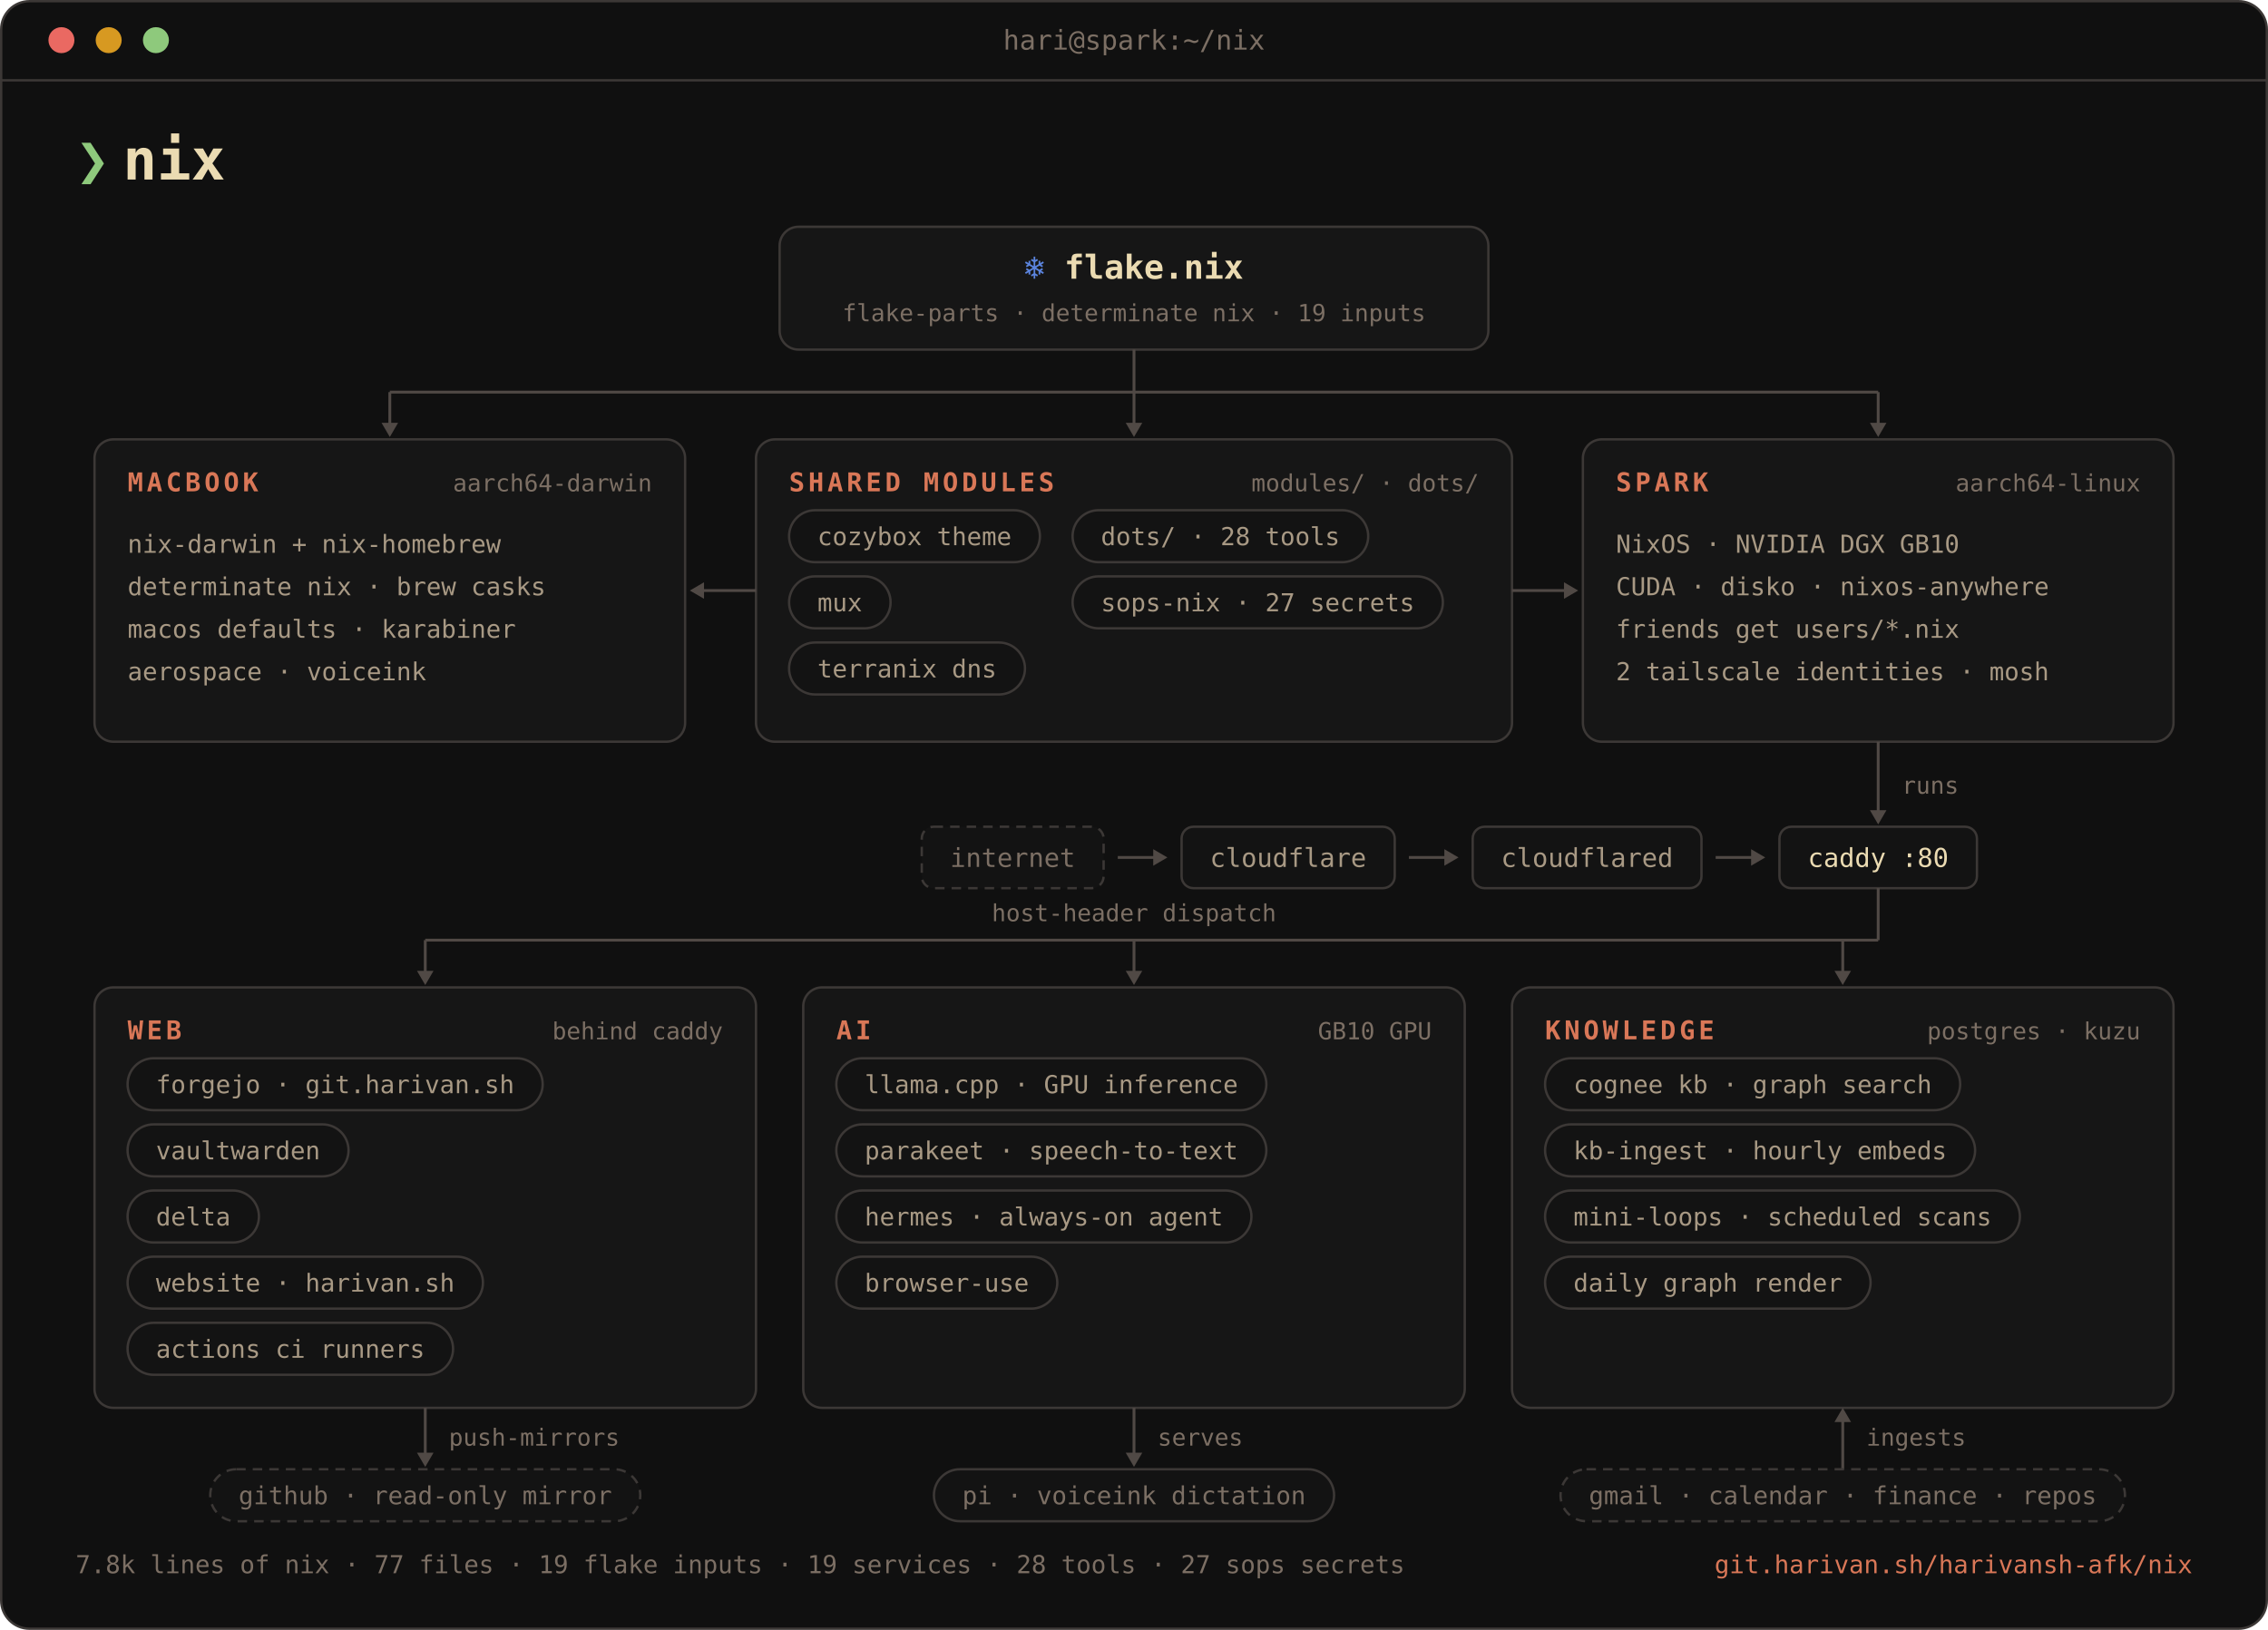
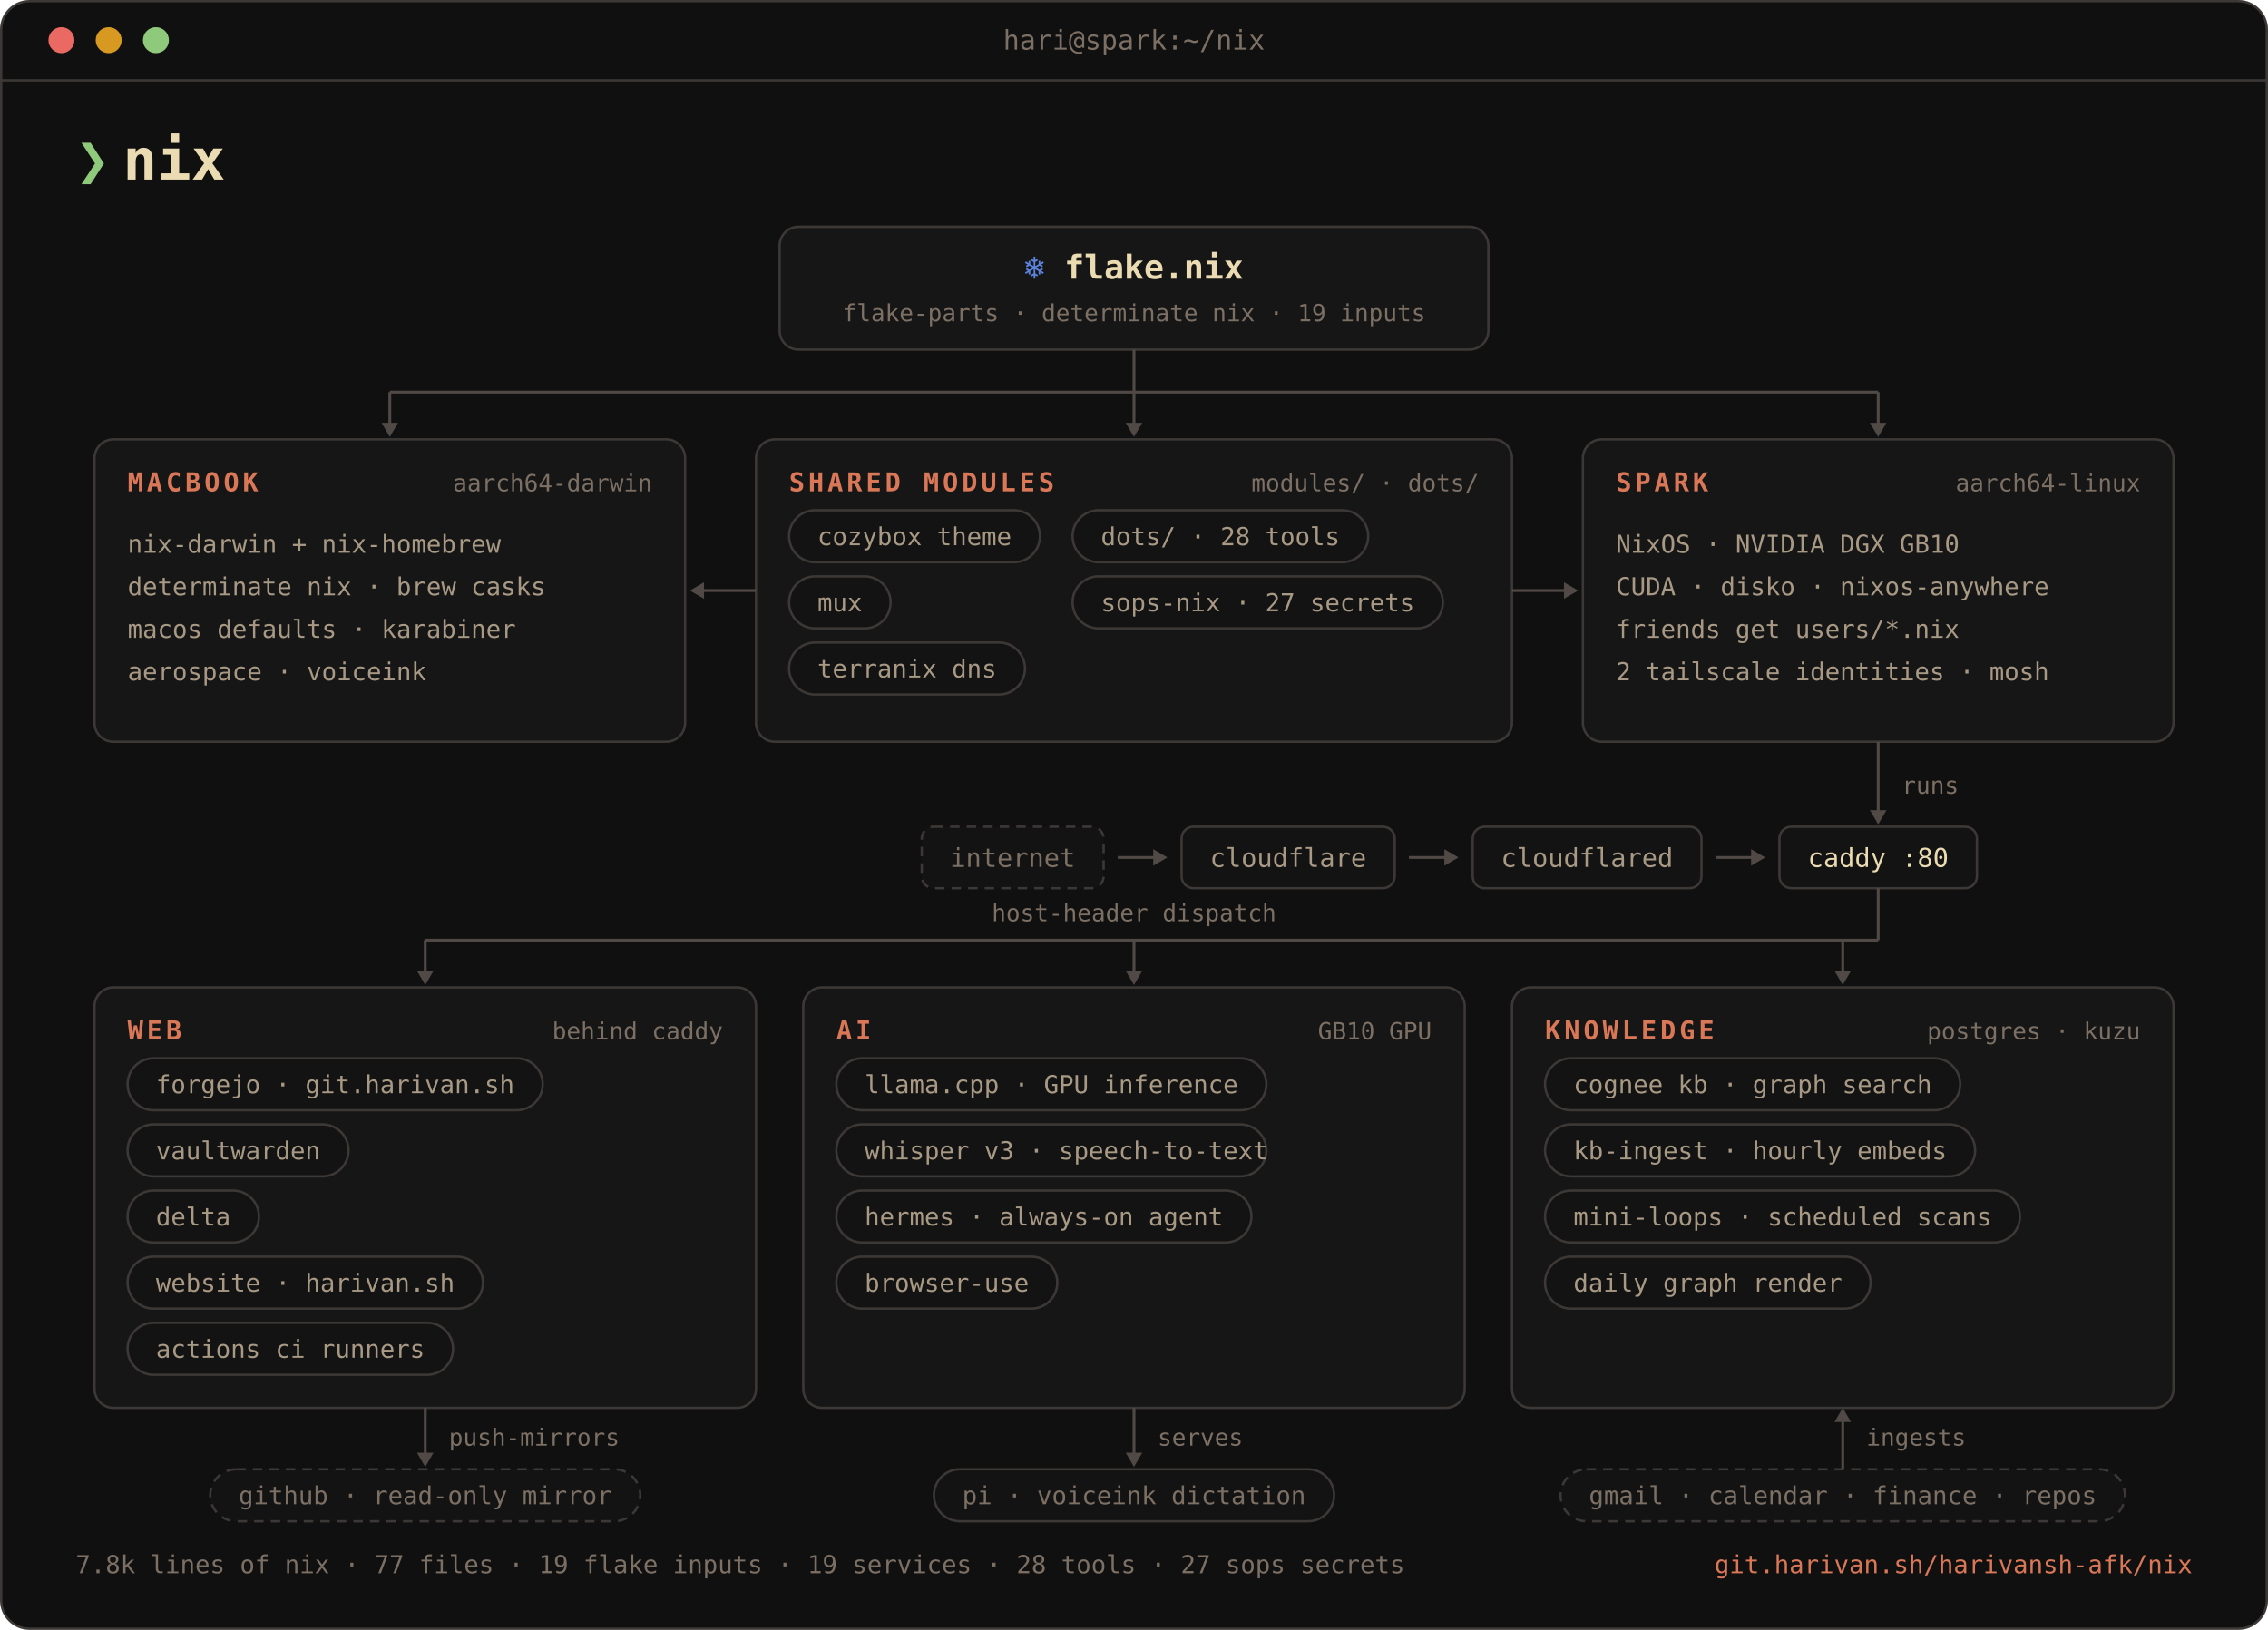
<svg xmlns="http://www.w3.org/2000/svg" viewBox="0 0 960 690" width="960" height="690" role="img" aria-label="Flowchart of the nix config: one flake feeding a nix-darwin macbook, shared modules, and a NixOS DGX Spark; the edge chain dispatches into web, ai, and knowledge service clusters">
  <rect x="0.5" y="0.5" width="959" height="689" rx="12" fill="#101010" stroke="#3c3836" stroke-width="1" />
  <line x1="0" y1="34" x2="960" y2="34" stroke="#3c3836" stroke-width="1" />
  <circle cx="26" cy="17" r="5.5" fill="#ea6962" />
  <circle cx="46" cy="17" r="5.5" fill="#d79921" />
  <circle cx="66" cy="17" r="5.5" fill="#8ec97c" />
  <text x="480" y="21" font-family="ui-monospace,'SF Mono',Menlo,Consolas,'DejaVu Sans Mono',monospace" font-size="11.5" fill="#7c6f64" font-weight="normal" text-anchor="middle">hari@spark:~/nix</text>
  <text x="32" y="76" font-family="ui-monospace,'SF Mono',Menlo,Consolas,'DejaVu Sans Mono',monospace" font-size="24" fill="#8ec97c" font-weight="bold" text-anchor="start">❯</text>
  <text x="52" y="76" font-family="ui-monospace,'SF Mono',Menlo,Consolas,'DejaVu Sans Mono',monospace" font-size="24" fill="#ebdbb2" font-weight="bold" text-anchor="start">nix</text>
  <rect x="330" y="96" width="300" height="52" rx="8" fill="#161616" stroke="#3c3836" stroke-width="1" />
  <text x="433.646" y="118" font-family="ui-monospace,'SF Mono',Menlo,Consolas,'DejaVu Sans Mono',monospace" font-size="14" fill="#5b84de" font-weight="bold" text-anchor="start">❄</text>
  <text x="450.502" y="118" font-family="ui-monospace,'SF Mono',Menlo,Consolas,'DejaVu Sans Mono',monospace" font-size="14" fill="#ebdbb2" font-weight="bold" text-anchor="start">flake.nix</text>
  <text x="480" y="136" font-family="ui-monospace,'SF Mono',Menlo,Consolas,'DejaVu Sans Mono',monospace" font-size="10" fill="#7c6f64" font-weight="normal" text-anchor="middle">flake-parts · determinate nix · 19 inputs</text>
  <line x1="480" y1="148" x2="480" y2="166" stroke="#504945" stroke-width="1.2" />
  <line x1="165" y1="166" x2="795" y2="166" stroke="#504945" stroke-width="1.2" />
  <line x1="165" y1="166" x2="165" y2="180" stroke="#504945" stroke-width="1.2" />
  <path d="M 161.5 179 L 168.5 179 L 165 185 Z" fill="#504945" />
  <line x1="480" y1="166" x2="480" y2="180" stroke="#504945" stroke-width="1.2" />
  <path d="M 476.5 179 L 483.5 179 L 480 185 Z" fill="#504945" />
  <line x1="795" y1="166" x2="795" y2="180" stroke="#504945" stroke-width="1.2" />
  <path d="M 791.5 179 L 798.5 179 L 795 185 Z" fill="#504945" />
  <rect x="40" y="186" width="250" height="128" rx="8" fill="#161616" stroke="#3c3836" stroke-width="1" />
  <text x="54" y="208" font-family="ui-monospace,'SF Mono',Menlo,Consolas,'DejaVu Sans Mono',monospace" font-size="11" fill="#d97757" font-weight="bold" text-anchor="start" letter-spacing="1.5">MACBOOK</text>
  <text x="276" y="208" font-family="ui-monospace,'SF Mono',Menlo,Consolas,'DejaVu Sans Mono',monospace" font-size="10" fill="#7c6f64" font-weight="normal" text-anchor="end">aarch64-darwin</text>
  <text x="54" y="234" font-family="ui-monospace,'SF Mono',Menlo,Consolas,'DejaVu Sans Mono',monospace" font-size="10.5" fill="#a89984" font-weight="normal" text-anchor="start">nix-darwin + nix-homebrew</text>
  <text x="54" y="252" font-family="ui-monospace,'SF Mono',Menlo,Consolas,'DejaVu Sans Mono',monospace" font-size="10.5" fill="#a89984" font-weight="normal" text-anchor="start">determinate nix · brew casks</text>
  <text x="54" y="270" font-family="ui-monospace,'SF Mono',Menlo,Consolas,'DejaVu Sans Mono',monospace" font-size="10.5" fill="#a89984" font-weight="normal" text-anchor="start">macos defaults · karabiner</text>
  <text x="54" y="288" font-family="ui-monospace,'SF Mono',Menlo,Consolas,'DejaVu Sans Mono',monospace" font-size="10.5" fill="#a89984" font-weight="normal" text-anchor="start">aerospace · voiceink</text>
  <rect x="320" y="186" width="320" height="128" rx="8" fill="#161616" stroke="#3c3836" stroke-width="1" />
  <text x="334" y="208" font-family="ui-monospace,'SF Mono',Menlo,Consolas,'DejaVu Sans Mono',monospace" font-size="11" fill="#d97757" font-weight="bold" text-anchor="start" letter-spacing="1.5">SHARED MODULES</text>
  <text x="626" y="208" font-family="ui-monospace,'SF Mono',Menlo,Consolas,'DejaVu Sans Mono',monospace" font-size="10" fill="#7c6f64" font-weight="normal" text-anchor="end">modules/ · dots/</text>
  <rect x="334" y="216" width="106.173" height="22" rx="11.0" fill="#131313" stroke="#3c3836" stroke-width="1" />
  <text x="346" y="230.8" font-family="ui-monospace,'SF Mono',Menlo,Consolas,'DejaVu Sans Mono',monospace" font-size="10.5" fill="#a89984" font-weight="normal" text-anchor="start">cozybox theme</text>
  <rect x="454" y="216" width="125.136" height="22" rx="11.0" fill="#131313" stroke="#3c3836" stroke-width="1" />
  <text x="466" y="230.8" font-family="ui-monospace,'SF Mono',Menlo,Consolas,'DejaVu Sans Mono',monospace" font-size="10.5" fill="#a89984" font-weight="normal" text-anchor="start">dots/ · 28 tools</text>
  <rect x="334" y="244" width="42.963" height="22" rx="11.0" fill="#131313" stroke="#3c3836" stroke-width="1" />
  <text x="346" y="258.8" font-family="ui-monospace,'SF Mono',Menlo,Consolas,'DejaVu Sans Mono',monospace" font-size="10.5" fill="#a89984" font-weight="normal" text-anchor="start">mux</text>
  <rect x="454" y="244" width="156.741" height="22" rx="11.0" fill="#131313" stroke="#3c3836" stroke-width="1" />
  <text x="466" y="258.8" font-family="ui-monospace,'SF Mono',Menlo,Consolas,'DejaVu Sans Mono',monospace" font-size="10.5" fill="#a89984" font-weight="normal" text-anchor="start">sops-nix · 27 secrets</text>
  <rect x="334" y="272" width="99.852" height="22" rx="11.0" fill="#131313" stroke="#3c3836" stroke-width="1" />
  <text x="346" y="286.8" font-family="ui-monospace,'SF Mono',Menlo,Consolas,'DejaVu Sans Mono',monospace" font-size="10.5" fill="#a89984" font-weight="normal" text-anchor="start">terranix dns</text>
  <rect x="670" y="186" width="250" height="128" rx="8" fill="#161616" stroke="#3c3836" stroke-width="1" />
  <text x="684" y="208" font-family="ui-monospace,'SF Mono',Menlo,Consolas,'DejaVu Sans Mono',monospace" font-size="11" fill="#d97757" font-weight="bold" text-anchor="start" letter-spacing="1.5">SPARK</text>
  <text x="906" y="208" font-family="ui-monospace,'SF Mono',Menlo,Consolas,'DejaVu Sans Mono',monospace" font-size="10" fill="#7c6f64" font-weight="normal" text-anchor="end">aarch64-linux</text>
  <text x="684" y="234" font-family="ui-monospace,'SF Mono',Menlo,Consolas,'DejaVu Sans Mono',monospace" font-size="10.5" fill="#a89984" font-weight="normal" text-anchor="start">NixOS · NVIDIA DGX GB10</text>
  <text x="684" y="252" font-family="ui-monospace,'SF Mono',Menlo,Consolas,'DejaVu Sans Mono',monospace" font-size="10.5" fill="#a89984" font-weight="normal" text-anchor="start">CUDA · disko · nixos-anywhere</text>
  <text x="684" y="270" font-family="ui-monospace,'SF Mono',Menlo,Consolas,'DejaVu Sans Mono',monospace" font-size="10.5" fill="#a89984" font-weight="normal" text-anchor="start">friends get users/*.nix</text>
  <text x="684" y="288" font-family="ui-monospace,'SF Mono',Menlo,Consolas,'DejaVu Sans Mono',monospace" font-size="10.5" fill="#a89984" font-weight="normal" text-anchor="start">2 tailscale identities · mosh</text>
  <line x1="320" y1="250" x2="297" y2="250" stroke="#504945" stroke-width="1.2" />
  <path d="M 298 246.5 L 292 250 L 298 253.5 Z" fill="#504945" />
  <line x1="640" y1="250" x2="663" y2="250" stroke="#504945" stroke-width="1.2" />
  <path d="M 662 246.5 L 668 250 L 662 253.5 Z" fill="#504945" />
  <line x1="795" y1="314" x2="795" y2="344" stroke="#504945" stroke-width="1.2" />
  <path d="M 791.5 343 L 798.5 343 L 795 349 Z" fill="#504945" />
  <text x="805" y="336" font-family="ui-monospace,'SF Mono',Menlo,Consolas,'DejaVu Sans Mono',monospace" font-size="10" fill="#7c6f64" font-weight="normal" text-anchor="start">runs</text>
  <rect x="390.163" y="350" width="76.976" height="26" rx="5" fill="#131313" stroke="#3c3836" stroke-width="1" stroke-dasharray="4 3" />
  <text x="428.651" y="367" font-family="ui-monospace,'SF Mono',Menlo,Consolas,'DejaVu Sans Mono',monospace" font-size="11" fill="#7c6f64" font-weight="normal" text-anchor="middle">internet</text>
  <line x1="473.139" y1="363" x2="489.139" y2="363" stroke="#504945" stroke-width="1.2" />
  <path d="M 488.139 359.5 L 494.139 363 L 488.139 366.5 Z" fill="#504945" />
  <rect x="500.139" y="350" width="90.22" height="26" rx="5" fill="#131313" stroke="#3c3836" stroke-width="1" />
  <text x="545.249" y="367" font-family="ui-monospace,'SF Mono',Menlo,Consolas,'DejaVu Sans Mono',monospace" font-size="11" fill="#a89984" font-weight="normal" text-anchor="middle">cloudflare</text>
  <line x1="596.359" y1="363" x2="612.359" y2="363" stroke="#504945" stroke-width="1.2" />
  <path d="M 611.359 359.5 L 617.359 363 L 611.359 366.5 Z" fill="#504945" />
  <rect x="623.359" y="350" width="96.842" height="26" rx="5" fill="#131313" stroke="#3c3836" stroke-width="1" />
  <text x="671.78" y="367" font-family="ui-monospace,'SF Mono',Menlo,Consolas,'DejaVu Sans Mono',monospace" font-size="11" fill="#a89984" font-weight="normal" text-anchor="middle">cloudflared</text>
  <line x1="726.201" y1="363" x2="742.201" y2="363" stroke="#504945" stroke-width="1.2" />
  <path d="M 741.201 359.5 L 747.201 363 L 741.201 366.5 Z" fill="#504945" />
  <rect x="753.201" y="350" width="83.598" height="26" rx="5" fill="#131313" stroke="#3c3836" stroke-width="1" />
  <text x="795" y="367" font-family="ui-monospace,'SF Mono',Menlo,Consolas,'DejaVu Sans Mono',monospace" font-size="11" fill="#ebdbb2" font-weight="normal" text-anchor="middle">caddy :80</text>
  <line x1="795" y1="376" x2="795" y2="398" stroke="#504945" stroke-width="1.2" />
  <line x1="180" y1="398" x2="795" y2="398" stroke="#504945" stroke-width="1.2" />
  <line x1="180" y1="398" x2="180" y2="412" stroke="#504945" stroke-width="1.2" />
  <path d="M 176.5 411 L 183.5 411 L 180 417 Z" fill="#504945" />
  <line x1="480" y1="398" x2="480" y2="412" stroke="#504945" stroke-width="1.2" />
  <path d="M 476.5 411 L 483.5 411 L 480 417 Z" fill="#504945" />
  <line x1="780" y1="398" x2="780" y2="412" stroke="#504945" stroke-width="1.2" />
  <path d="M 776.5 411 L 783.5 411 L 780 417 Z" fill="#504945" />
  <text x="480" y="390" font-family="ui-monospace,'SF Mono',Menlo,Consolas,'DejaVu Sans Mono',monospace" font-size="10" fill="#7c6f64" font-weight="normal" text-anchor="middle">host-header dispatch</text>
  <rect x="40" y="418" width="280" height="178" rx="8" fill="#161616" stroke="#3c3836" stroke-width="1" />
  <text x="54" y="440" font-family="ui-monospace,'SF Mono',Menlo,Consolas,'DejaVu Sans Mono',monospace" font-size="11" fill="#d97757" font-weight="bold" text-anchor="start" letter-spacing="1.5">WEB</text>
  <text x="306" y="440" font-family="ui-monospace,'SF Mono',Menlo,Consolas,'DejaVu Sans Mono',monospace" font-size="10" fill="#7c6f64" font-weight="normal" text-anchor="end">behind caddy</text>
  <rect x="54" y="448" width="175.704" height="22" rx="11.0" fill="#131313" stroke="#3c3836" stroke-width="1" />
  <text x="66" y="462.8" font-family="ui-monospace,'SF Mono',Menlo,Consolas,'DejaVu Sans Mono',monospace" font-size="10.5" fill="#a89984" font-weight="normal" text-anchor="start">forgejo · git.harivan.sh</text>
  <rect x="54" y="476" width="93.531" height="22" rx="11.0" fill="#131313" stroke="#3c3836" stroke-width="1" />
  <text x="66" y="490.8" font-family="ui-monospace,'SF Mono',Menlo,Consolas,'DejaVu Sans Mono',monospace" font-size="10.5" fill="#a89984" font-weight="normal" text-anchor="start">vaultwarden</text>
  <rect x="54" y="504" width="55.605" height="22" rx="11.0" fill="#131313" stroke="#3c3836" stroke-width="1" />
  <text x="66" y="518.8" font-family="ui-monospace,'SF Mono',Menlo,Consolas,'DejaVu Sans Mono',monospace" font-size="10.5" fill="#a89984" font-weight="normal" text-anchor="start">delta</text>
  <rect x="54" y="532" width="150.42" height="22" rx="11.0" fill="#131313" stroke="#3c3836" stroke-width="1" />
  <text x="66" y="546.8" font-family="ui-monospace,'SF Mono',Menlo,Consolas,'DejaVu Sans Mono',monospace" font-size="10.5" fill="#a89984" font-weight="normal" text-anchor="start">website · harivan.sh</text>
  <rect x="54" y="560" width="137.778" height="22" rx="11.0" fill="#131313" stroke="#3c3836" stroke-width="1" />
  <text x="66" y="574.8" font-family="ui-monospace,'SF Mono',Menlo,Consolas,'DejaVu Sans Mono',monospace" font-size="10.5" fill="#a89984" font-weight="normal" text-anchor="start">actions ci runners</text>
  <rect x="340" y="418" width="280" height="178" rx="8" fill="#161616" stroke="#3c3836" stroke-width="1" />
  <text x="354" y="440" font-family="ui-monospace,'SF Mono',Menlo,Consolas,'DejaVu Sans Mono',monospace" font-size="11" fill="#d97757" font-weight="bold" text-anchor="start" letter-spacing="1.5">AI</text>
  <text x="606" y="440" font-family="ui-monospace,'SF Mono',Menlo,Consolas,'DejaVu Sans Mono',monospace" font-size="10" fill="#7c6f64" font-weight="normal" text-anchor="end">GB10 GPU</text>
  <rect x="354" y="448" width="182.025" height="22" rx="11.0" fill="#131313" stroke="#3c3836" stroke-width="1" />
  <text x="366" y="462.8" font-family="ui-monospace,'SF Mono',Menlo,Consolas,'DejaVu Sans Mono',monospace" font-size="10.5" fill="#a89984" font-weight="normal" text-anchor="start">llama.cpp · GPU inference</text>
  <rect x="354" y="476" width="182.025" height="22" rx="11.0" fill="#131313" stroke="#3c3836" stroke-width="1" />
-   <text x="366" y="490.8" font-family="ui-monospace,'SF Mono',Menlo,Consolas,'DejaVu Sans Mono',monospace" font-size="10.5" fill="#a89984" font-weight="normal" text-anchor="start">parakeet · speech-to-text</text>
+   <text x="366" y="490.8" font-family="ui-monospace,'SF Mono',Menlo,Consolas,'DejaVu Sans Mono',monospace" font-size="10.5" fill="#a89984" font-weight="normal" text-anchor="start">whisper v3 · speech-to-text</text>
  <rect x="354" y="504" width="175.704" height="22" rx="11.0" fill="#131313" stroke="#3c3836" stroke-width="1" />
  <text x="366" y="518.8" font-family="ui-monospace,'SF Mono',Menlo,Consolas,'DejaVu Sans Mono',monospace" font-size="10.5" fill="#a89984" font-weight="normal" text-anchor="start">hermes · always-on agent</text>
  <rect x="354" y="532" width="93.531" height="22" rx="11.0" fill="#131313" stroke="#3c3836" stroke-width="1" />
  <text x="366" y="546.8" font-family="ui-monospace,'SF Mono',Menlo,Consolas,'DejaVu Sans Mono',monospace" font-size="10.5" fill="#a89984" font-weight="normal" text-anchor="start">browser-use</text>
  <rect x="640" y="418" width="280" height="178" rx="8" fill="#161616" stroke="#3c3836" stroke-width="1" />
  <text x="654" y="440" font-family="ui-monospace,'SF Mono',Menlo,Consolas,'DejaVu Sans Mono',monospace" font-size="11" fill="#d97757" font-weight="bold" text-anchor="start" letter-spacing="1.5">KNOWLEDGE</text>
  <text x="906" y="440" font-family="ui-monospace,'SF Mono',Menlo,Consolas,'DejaVu Sans Mono',monospace" font-size="10" fill="#7c6f64" font-weight="normal" text-anchor="end">postgres · kuzu</text>
  <rect x="654" y="448" width="175.704" height="22" rx="11.0" fill="#131313" stroke="#3c3836" stroke-width="1" />
  <text x="666" y="462.8" font-family="ui-monospace,'SF Mono',Menlo,Consolas,'DejaVu Sans Mono',monospace" font-size="10.5" fill="#a89984" font-weight="normal" text-anchor="start">cognee kb · graph search</text>
  <rect x="654" y="476" width="182.025" height="22" rx="11.0" fill="#131313" stroke="#3c3836" stroke-width="1" />
  <text x="666" y="490.8" font-family="ui-monospace,'SF Mono',Menlo,Consolas,'DejaVu Sans Mono',monospace" font-size="10.5" fill="#a89984" font-weight="normal" text-anchor="start">kb-ingest · hourly embeds</text>
  <rect x="654" y="504" width="200.988" height="22" rx="11.0" fill="#131313" stroke="#3c3836" stroke-width="1" />
  <text x="666" y="518.8" font-family="ui-monospace,'SF Mono',Menlo,Consolas,'DejaVu Sans Mono',monospace" font-size="10.5" fill="#a89984" font-weight="normal" text-anchor="start">mini-loops · scheduled scans</text>
  <rect x="654" y="532" width="137.778" height="22" rx="11.0" fill="#131313" stroke="#3c3836" stroke-width="1" />
  <text x="666" y="546.8" font-family="ui-monospace,'SF Mono',Menlo,Consolas,'DejaVu Sans Mono',monospace" font-size="10.5" fill="#a89984" font-weight="normal" text-anchor="start">daily graph render</text>
  <line x1="180" y1="596" x2="180" y2="616" stroke="#504945" stroke-width="1.2" />
  <path d="M 176.5 615 L 183.5 615 L 180 621 Z" fill="#504945" />
  <text x="190" y="612" font-family="ui-monospace,'SF Mono',Menlo,Consolas,'DejaVu Sans Mono',monospace" font-size="10" fill="#7c6f64" font-weight="normal" text-anchor="start">push-mirrors</text>
  <rect x="88.987" y="622" width="182.025" height="22" rx="11.0" fill="#131313" stroke="#3c3836" stroke-width="1" stroke-dasharray="4 3" />
  <text x="100.987" y="636.8" font-family="ui-monospace,'SF Mono',Menlo,Consolas,'DejaVu Sans Mono',monospace" font-size="10.5" fill="#7c6f64" font-weight="normal" text-anchor="start">github · read-only mirror</text>
  <line x1="480" y1="596" x2="480" y2="616" stroke="#504945" stroke-width="1.2" />
  <path d="M 476.5 615 L 483.5 615 L 480 621 Z" fill="#504945" />
  <text x="490" y="612" font-family="ui-monospace,'SF Mono',Menlo,Consolas,'DejaVu Sans Mono',monospace" font-size="10" fill="#7c6f64" font-weight="normal" text-anchor="start">serves</text>
  <rect x="395.308" y="622" width="169.383" height="22" rx="11.0" fill="#131313" stroke="#3c3836" stroke-width="1" />
  <text x="407.308" y="636.8" font-family="ui-monospace,'SF Mono',Menlo,Consolas,'DejaVu Sans Mono',monospace" font-size="10.5" fill="#7c6f64" font-weight="normal" text-anchor="start">pi · voiceink dictation</text>
  <line x1="780" y1="622" x2="780" y2="601" stroke="#504945" stroke-width="1.2" />
  <path d="M 776.5 602 L 783.5 602 L 780 596 Z" fill="#504945" />
  <text x="790" y="612" font-family="ui-monospace,'SF Mono',Menlo,Consolas,'DejaVu Sans Mono',monospace" font-size="10" fill="#7c6f64" font-weight="normal" text-anchor="start">ingests</text>
  <rect x="660.543" y="622" width="238.914" height="22" rx="11.0" fill="#131313" stroke="#3c3836" stroke-width="1" stroke-dasharray="4 3" />
  <text x="672.543" y="636.8" font-family="ui-monospace,'SF Mono',Menlo,Consolas,'DejaVu Sans Mono',monospace" font-size="10.5" fill="#7c6f64" font-weight="normal" text-anchor="start">gmail · calendar · finance · repos</text>
  <text x="32" y="666" font-family="ui-monospace,'SF Mono',Menlo,Consolas,'DejaVu Sans Mono',monospace" font-size="10.5" fill="#7c6f64" font-weight="normal" text-anchor="start">7.8k lines of nix · 77 files · 19 flake inputs · 19 services · 28 tools · 27 sops secrets</text>
  <text x="928" y="666" font-family="ui-monospace,'SF Mono',Menlo,Consolas,'DejaVu Sans Mono',monospace" font-size="10.5" fill="#d97757" font-weight="normal" text-anchor="end">git.harivan.sh/harivansh-afk/nix</text>
</svg>
